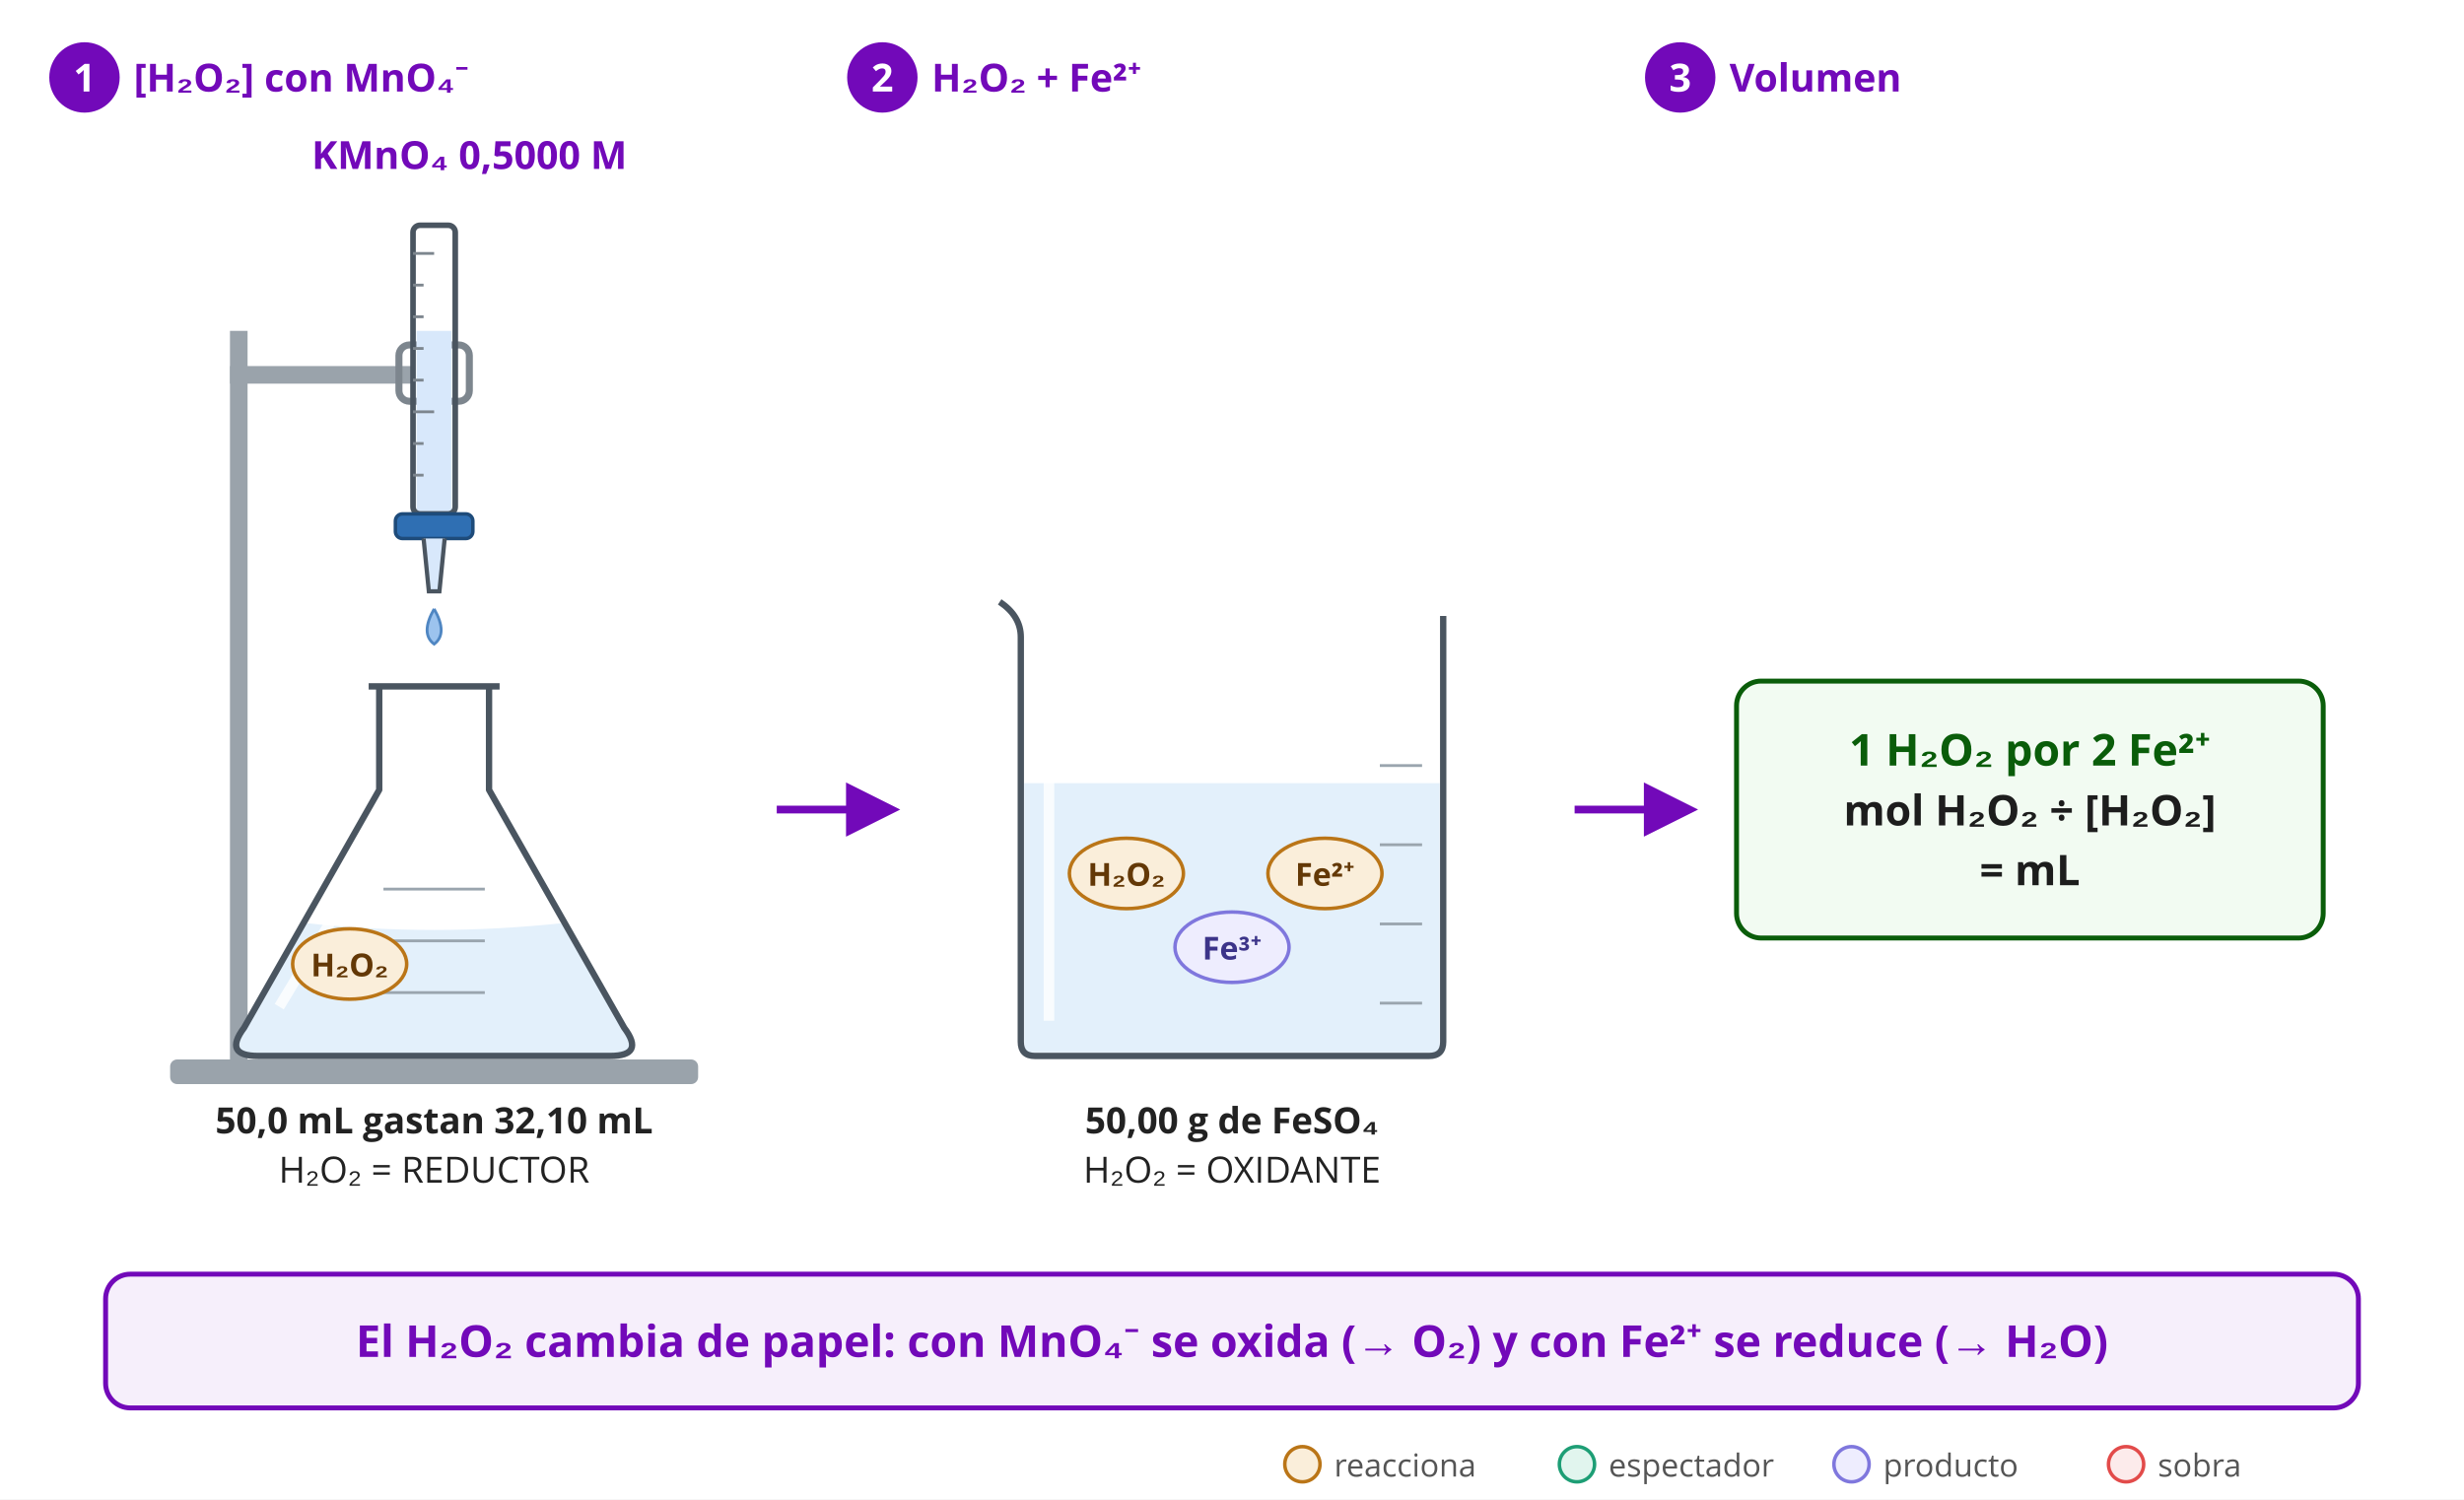
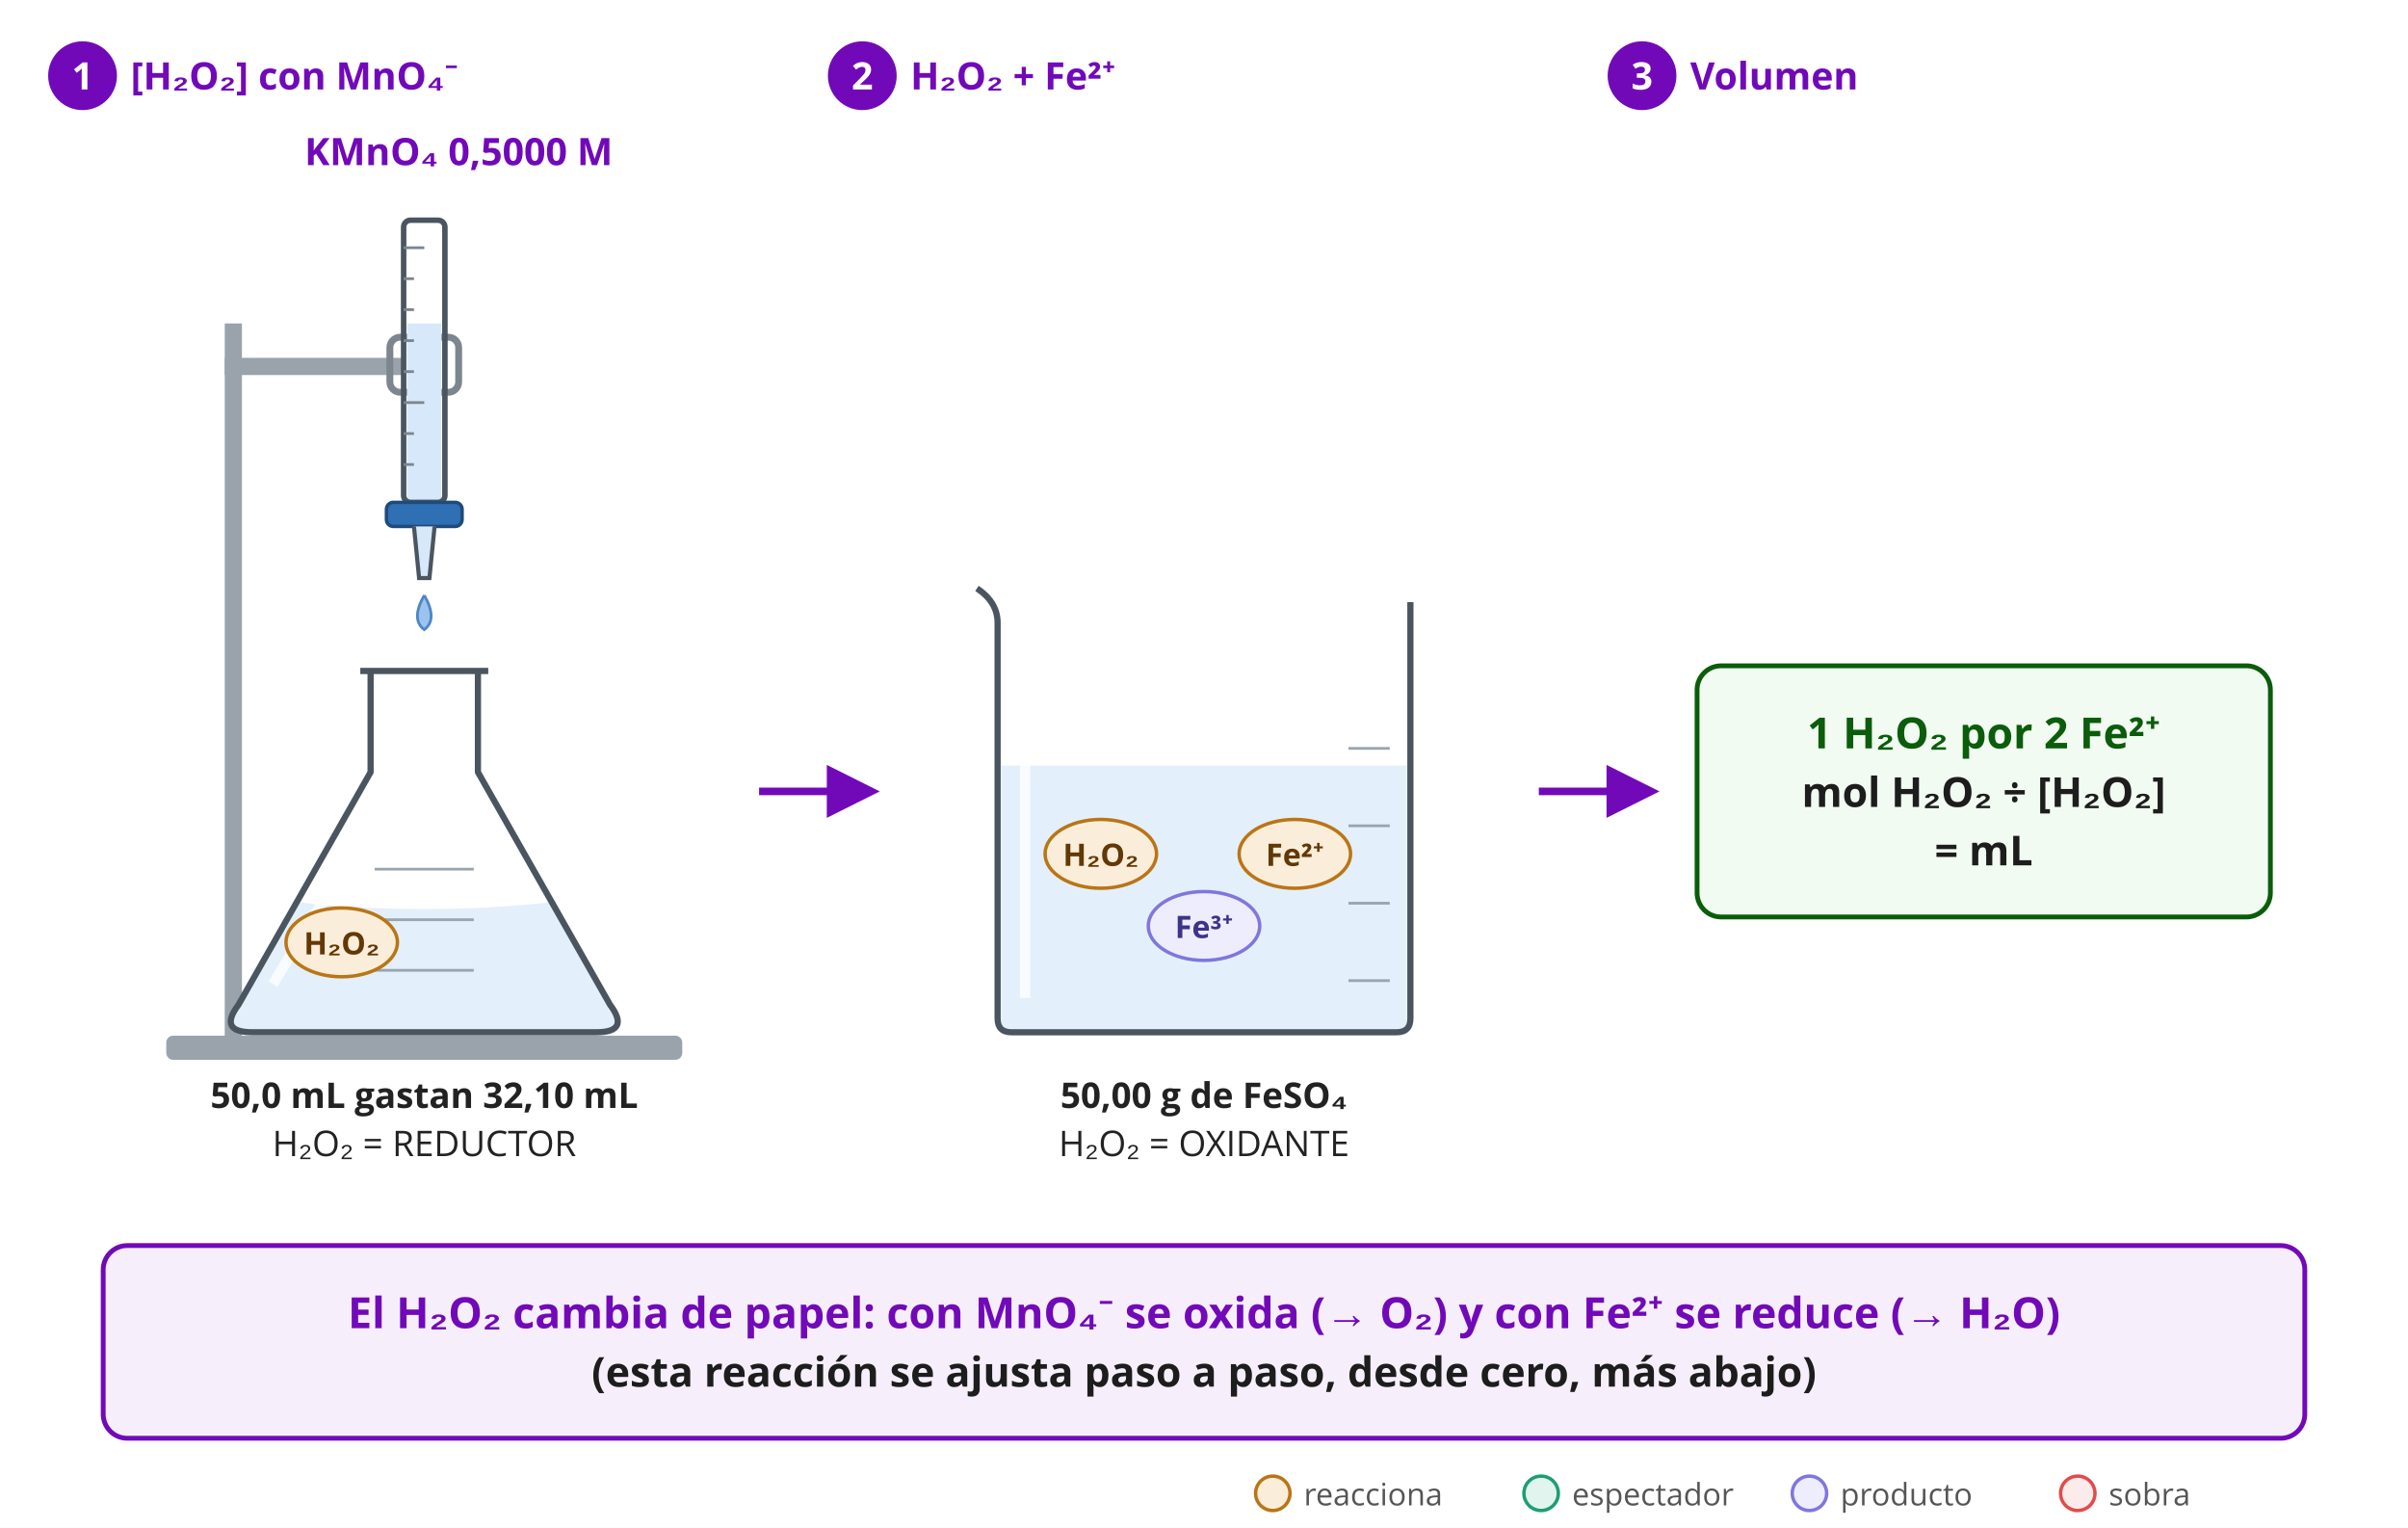
- <svg xmlns="http://www.w3.org/2000/svg" viewBox="0 0 700 426" width="700" height="426">
+ <svg xmlns="http://www.w3.org/2000/svg" viewBox="0 0 700 444" width="700" height="444">
  <defs>
    <marker id="pta" viewBox="0 0 10 10" refX="8" refY="5" markerWidth="7" markerHeight="7" orient="auto-start-reverse">
      <path d="M0 0 L10 5 L0 10 z" fill="#7209b9" />
    </marker>
  </defs>
-   <rect width="700" height="426" fill="white" />
+   <rect width="700" height="444" fill="white" />
  <circle cx="24.0" cy="22" r="10" fill="#7209b9" />
  <text x="24.0" y="26" text-anchor="middle" font-size="11" font-weight="bold" fill="white" font-family="Open Sans, Arial, sans-serif">1</text>
  <text x="40.0" y="26" text-anchor="start" font-size="11.5" font-weight="bold" fill="#7209b9" font-family="Open Sans, Arial, sans-serif" />
  <text x="38.0" y="26" text-anchor="start" font-size="11" font-weight="bold" fill="#7209b9" font-family="Open Sans, Arial, sans-serif">[H₂O₂] con MnO₄⁻</text>
  <rect x="65.333" y="94" width="5" height="207" fill="#9aa3ab" />
  <rect x="48.333" y="301" width="150" height="7" rx="2" fill="#9aa3ab" />
  <rect x="65.333" y="104" width="52" height="5" fill="#9aa3ab" />
  <rect x="113.333" y="98" width="20" height="16" rx="3" fill="none" stroke="#7d868e" stroke-width="2" />
  <rect x="118.333" y="94" width="10" height="52" fill="#d8e8fb" />
  <rect x="117.333" y="64" width="12" height="82" rx="2" fill="none" stroke="#4a5560" stroke-width="1.6" />
  <line x1="117.333" y1="72" x2="123.333" y2="72" stroke="#7d868e" stroke-width=".8" />
  <line x1="117.333" y1="81" x2="120.333" y2="81" stroke="#7d868e" stroke-width=".8" />
  <line x1="117.333" y1="90" x2="120.333" y2="90" stroke="#7d868e" stroke-width=".8" />
  <line x1="117.333" y1="99" x2="120.333" y2="99" stroke="#7d868e" stroke-width=".8" />
  <line x1="117.333" y1="108" x2="120.333" y2="108" stroke="#7d868e" stroke-width=".8" />
  <line x1="117.333" y1="117" x2="123.333" y2="117" stroke="#7d868e" stroke-width=".8" />
  <line x1="117.333" y1="126" x2="120.333" y2="126" stroke="#7d868e" stroke-width=".8" />
  <line x1="117.333" y1="135" x2="120.333" y2="135" stroke="#7d868e" stroke-width=".8" />
  <rect x="112.333" y="146" width="22" height="7" rx="2" fill="#2f6fb3" stroke="#1e4b7a" />
  <path d="M120.333 153 L121.833 168 H124.833 L126.333 153" fill="#d8e8fb" stroke="#4a5560" stroke-width="1.2" />
  <path d="M123.333 173 q-4 7 0 10 q4 -3 0 -10" fill="#9cc3ee" stroke="#4f86c2" stroke-width=".8" />
  <text x="133.333" y="48.0" text-anchor="middle" font-size="11.0" font-weight="bold" fill="#7209b9" font-family="Open Sans, Arial, sans-serif">KMnO₄ 0,5000 M</text>
  <path d="M86.261 262.2 Q123.333 266.2 160.406 262.2 L177.333 292 Q183.333 300 173.333 300 H73.333 Q63.333 300 69.333 292 Z" fill="#e3f0fb" stroke="none" />
  <path d="M104.733 195 H141.933 M107.733 195 V224.4 L69.333 292 Q63.333 300 73.333 300 H173.333 Q183.333 300 177.333 292 L138.933 224.4 V195" fill="none" stroke="#4a5560" stroke-width="1.8" stroke-linejoin="round" />
  <path d="M79.333 286 L111.733 232.4" stroke="white" stroke-width="3" opacity=".8" />
  <line x1="108.933" y1="282.0" x2="137.733" y2="282.0" stroke="#9aa5ae" stroke-width=".8" />
  <line x1="108.933" y1="267.3" x2="137.733" y2="267.3" stroke="#9aa5ae" stroke-width=".8" />
  <line x1="108.933" y1="252.6" x2="137.733" y2="252.6" stroke="#9aa5ae" stroke-width=".8" />
  <ellipse cx="99.333" cy="273.876" rx="16.2" ry="10" fill="#FAEEDA" stroke="#BA7517" stroke-width="1" />
  <text x="99.333" y="277.376" text-anchor="middle" font-size="9" font-weight="bold" fill="#633806" font-family="Open Sans, Arial, sans-serif">H₂O₂</text>
  <text x="123.333" y="322" text-anchor="middle" font-size="10.3" font-weight="bold" fill="#222" font-family="Open Sans, Arial, sans-serif">50,0 mL gastan 32,10 mL</text>
  <text x="123.333" y="336" text-anchor="middle" font-size="10.3" font-weight="normal" fill="#222" font-family="Open Sans, Arial, sans-serif">H₂O₂ = REDUCTOR</text>
  <path d="M220.667 230 L252.667 230" fill="none" stroke="#7209b9" stroke-width="2.2" marker-end="url(#pta)" />
  <circle cx="250.667" cy="22" r="10" fill="#7209b9" />
  <text x="250.667" y="26" text-anchor="middle" font-size="11" font-weight="bold" fill="white" font-family="Open Sans, Arial, sans-serif">2</text>
  <text x="266.667" y="26" text-anchor="start" font-size="11.5" font-weight="bold" fill="#7209b9" font-family="Open Sans, Arial, sans-serif" />
  <text x="264.667" y="26" text-anchor="start" font-size="11" font-weight="bold" fill="#7209b9" font-family="Open Sans, Arial, sans-serif">H₂O₂ + Fe²⁺</text>
  <rect x="291.0" y="222.5" width="118" height="76.5" fill="#e3f0fb" />
  <path d="M284.0 171 Q290.0 175 290.0 181 V296 Q290.0 300 294.0 300 H406.0 Q410.0 300 410.0 296 V175" fill="none" stroke="#4a5560" stroke-width="1.8" />
  <line x1="392.0" y1="285.0" x2="404.0" y2="285.0" stroke="#9aa5ae" stroke-width=".8" />
  <line x1="392.0" y1="262.5" x2="404.0" y2="262.5" stroke="#9aa5ae" stroke-width=".8" />
  <line x1="392.0" y1="240.0" x2="404.0" y2="240.0" stroke="#9aa5ae" stroke-width=".8" />
  <line x1="392.0" y1="217.5" x2="404.0" y2="217.5" stroke="#9aa5ae" stroke-width=".8" />
  <line x1="298.0" y1="189" x2="298.0" y2="290" stroke="white" stroke-width="3" opacity=".8" />
  <ellipse cx="320.0" cy="248.15" rx="16.2" ry="10" fill="#FAEEDA" stroke="#BA7517" stroke-width="1" />
  <text x="320.0" y="251.65" text-anchor="middle" font-size="9" font-weight="bold" fill="#633806" font-family="Open Sans, Arial, sans-serif">H₂O₂</text>
  <ellipse cx="376.4" cy="248.15" rx="16.2" ry="10" fill="#FAEEDA" stroke="#BA7517" stroke-width="1" />
  <text x="376.4" y="251.65" text-anchor="middle" font-size="9" font-weight="bold" fill="#633806" font-family="Open Sans, Arial, sans-serif">Fe²⁺</text>
  <ellipse cx="350.0" cy="269.11" rx="16.2" ry="10" fill="#EEEDFE" stroke="#7F77DD" stroke-width="1" />
  <text x="350.0" y="272.61" text-anchor="middle" font-size="9" font-weight="bold" fill="#3C3489" font-family="Open Sans, Arial, sans-serif">Fe³⁺</text>
  <text x="350.0" y="322" text-anchor="middle" font-size="10.3" font-weight="bold" fill="#222" font-family="Open Sans, Arial, sans-serif">50,00 g de FeSO₄</text>
  <text x="350.0" y="336" text-anchor="middle" font-size="10.3" font-weight="normal" fill="#222" font-family="Open Sans, Arial, sans-serif">H₂O₂ = OXIDANTE</text>
  <path d="M447.333 230 L479.333 230" fill="none" stroke="#7209b9" stroke-width="2.2" marker-end="url(#pta)" />
  <circle cx="477.333" cy="22" r="10" fill="#7209b9" />
  <text x="477.333" y="26" text-anchor="middle" font-size="11" font-weight="bold" fill="white" font-family="Open Sans, Arial, sans-serif">3</text>
  <text x="493.333" y="26" text-anchor="start" font-size="11.5" font-weight="bold" fill="#7209b9" font-family="Open Sans, Arial, sans-serif" />
  <text x="491.333" y="26" text-anchor="start" font-size="11" font-weight="bold" fill="#7209b9" font-family="Open Sans, Arial, sans-serif">Volumen</text>
  <rect x="493.333" y="193.5" width="166.667" height="73" rx="7" fill="#f2fbf2" stroke="#0a5d0a" stroke-width="1.4" />
  <text x="576.667" y="217.5" text-anchor="middle" font-size="12.5" font-weight="bold" fill="#0a5d0a" font-family="Open Sans, Arial, sans-serif">1 H₂O₂ por 2 Fe²⁺</text>
  <text x="576.667" y="234.5" text-anchor="middle" font-size="12" font-weight="bold" fill="#1d1d1d" font-family="Open Sans, Arial, sans-serif">mol H₂O₂ ÷ [H₂O₂]</text>
  <text x="576.667" y="251.5" text-anchor="middle" font-size="12" font-weight="bold" fill="#1d1d1d" font-family="Open Sans, Arial, sans-serif">= mL</text>
-   <rect x="30" y="362" width="640" height="38" rx="7" fill="#f6effb" stroke="#7209b9" stroke-width="1.4" />
-   <text x="350.0" y="385.5" text-anchor="middle" font-size="12.5" font-weight="bold" fill="#7209b9" font-family="Open Sans, Arial, sans-serif">El H₂O₂ cambia de papel: con MnO₄⁻ se oxida (→ O₂) y con Fe²⁺ se reduce (→ H₂O)</text>
-   <circle cx="370" cy="416" r="5" fill="#FAEEDA" stroke="#BA7517" />
-   <text x="379" y="419.5" text-anchor="start" font-size="9" font-weight="normal" fill="#555" font-family="Open Sans, Arial, sans-serif">reacciona</text>
-   <circle cx="448" cy="416" r="5" fill="#E1F5EE" stroke="#1D9E75" />
-   <text x="457" y="419.5" text-anchor="start" font-size="9" font-weight="normal" fill="#555" font-family="Open Sans, Arial, sans-serif">espectador</text>
-   <circle cx="526" cy="416" r="5" fill="#EEEDFE" stroke="#7F77DD" />
-   <text x="535" y="419.5" text-anchor="start" font-size="9" font-weight="normal" fill="#555" font-family="Open Sans, Arial, sans-serif">producto</text>
-   <circle cx="604" cy="416" r="5" fill="#FCEBEB" stroke="#E24B4A" />
-   <text x="613" y="419.5" text-anchor="start" font-size="9" font-weight="normal" fill="#555" font-family="Open Sans, Arial, sans-serif">sobra</text>
+   <rect x="30" y="362" width="640" height="56" rx="7" fill="#f6effb" stroke="#7209b9" stroke-width="1.4" />
+   <text x="350.0" y="386.0" text-anchor="middle" font-size="12.5" font-weight="bold" fill="#7209b9" font-family="Open Sans, Arial, sans-serif">El H₂O₂ cambia de papel: con MnO₄⁻ se oxida (→ O₂) y con Fe²⁺ se reduce (→ H₂O)</text>
+   <text x="350.0" y="403.0" text-anchor="middle" font-size="12" font-weight="bold" fill="#1d1d1d" font-family="Open Sans, Arial, sans-serif">(esta reacción se ajusta paso a paso, desde cero, más abajo)</text>
+   <circle cx="370" cy="434" r="5" fill="#FAEEDA" stroke="#BA7517" />
+   <text x="379" y="437.5" text-anchor="start" font-size="9" font-weight="normal" fill="#555" font-family="Open Sans, Arial, sans-serif">reacciona</text>
+   <circle cx="448" cy="434" r="5" fill="#E1F5EE" stroke="#1D9E75" />
+   <text x="457" y="437.5" text-anchor="start" font-size="9" font-weight="normal" fill="#555" font-family="Open Sans, Arial, sans-serif">espectador</text>
+   <circle cx="526" cy="434" r="5" fill="#EEEDFE" stroke="#7F77DD" />
+   <text x="535" y="437.5" text-anchor="start" font-size="9" font-weight="normal" fill="#555" font-family="Open Sans, Arial, sans-serif">producto</text>
+   <circle cx="604" cy="434" r="5" fill="#FCEBEB" stroke="#E24B4A" />
+   <text x="613" y="437.5" text-anchor="start" font-size="9" font-weight="normal" fill="#555" font-family="Open Sans, Arial, sans-serif">sobra</text>
</svg>
